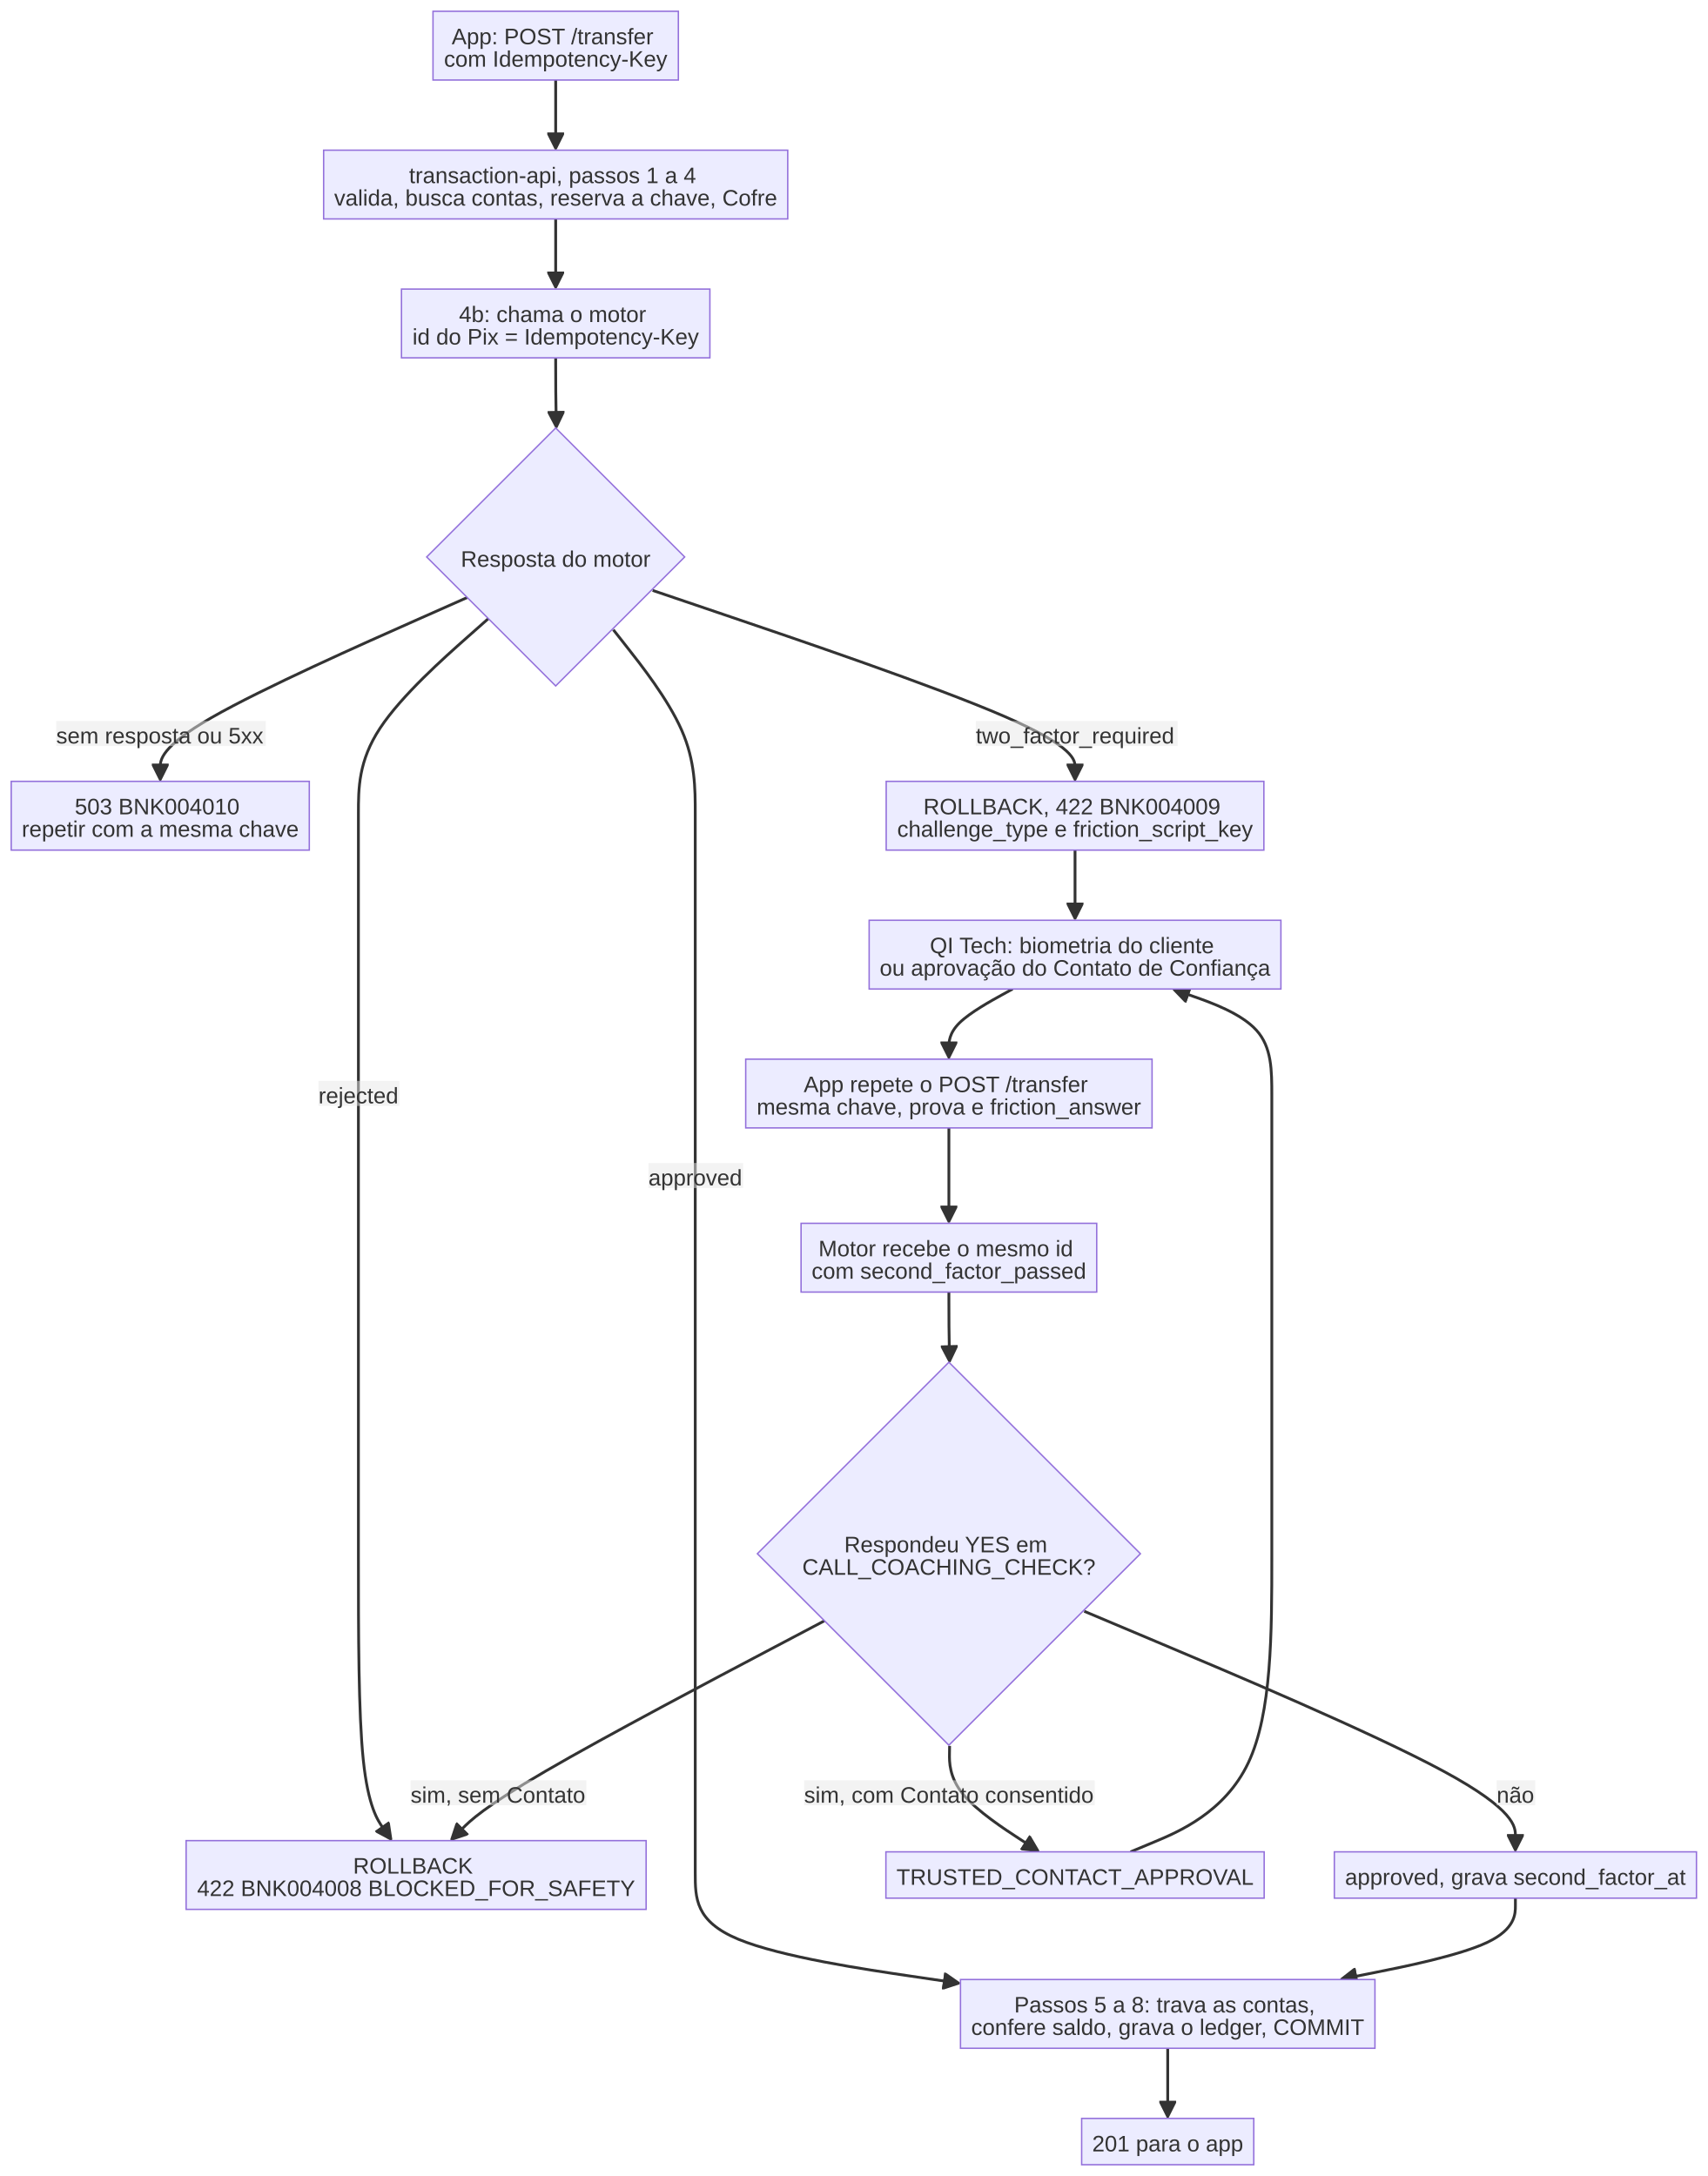
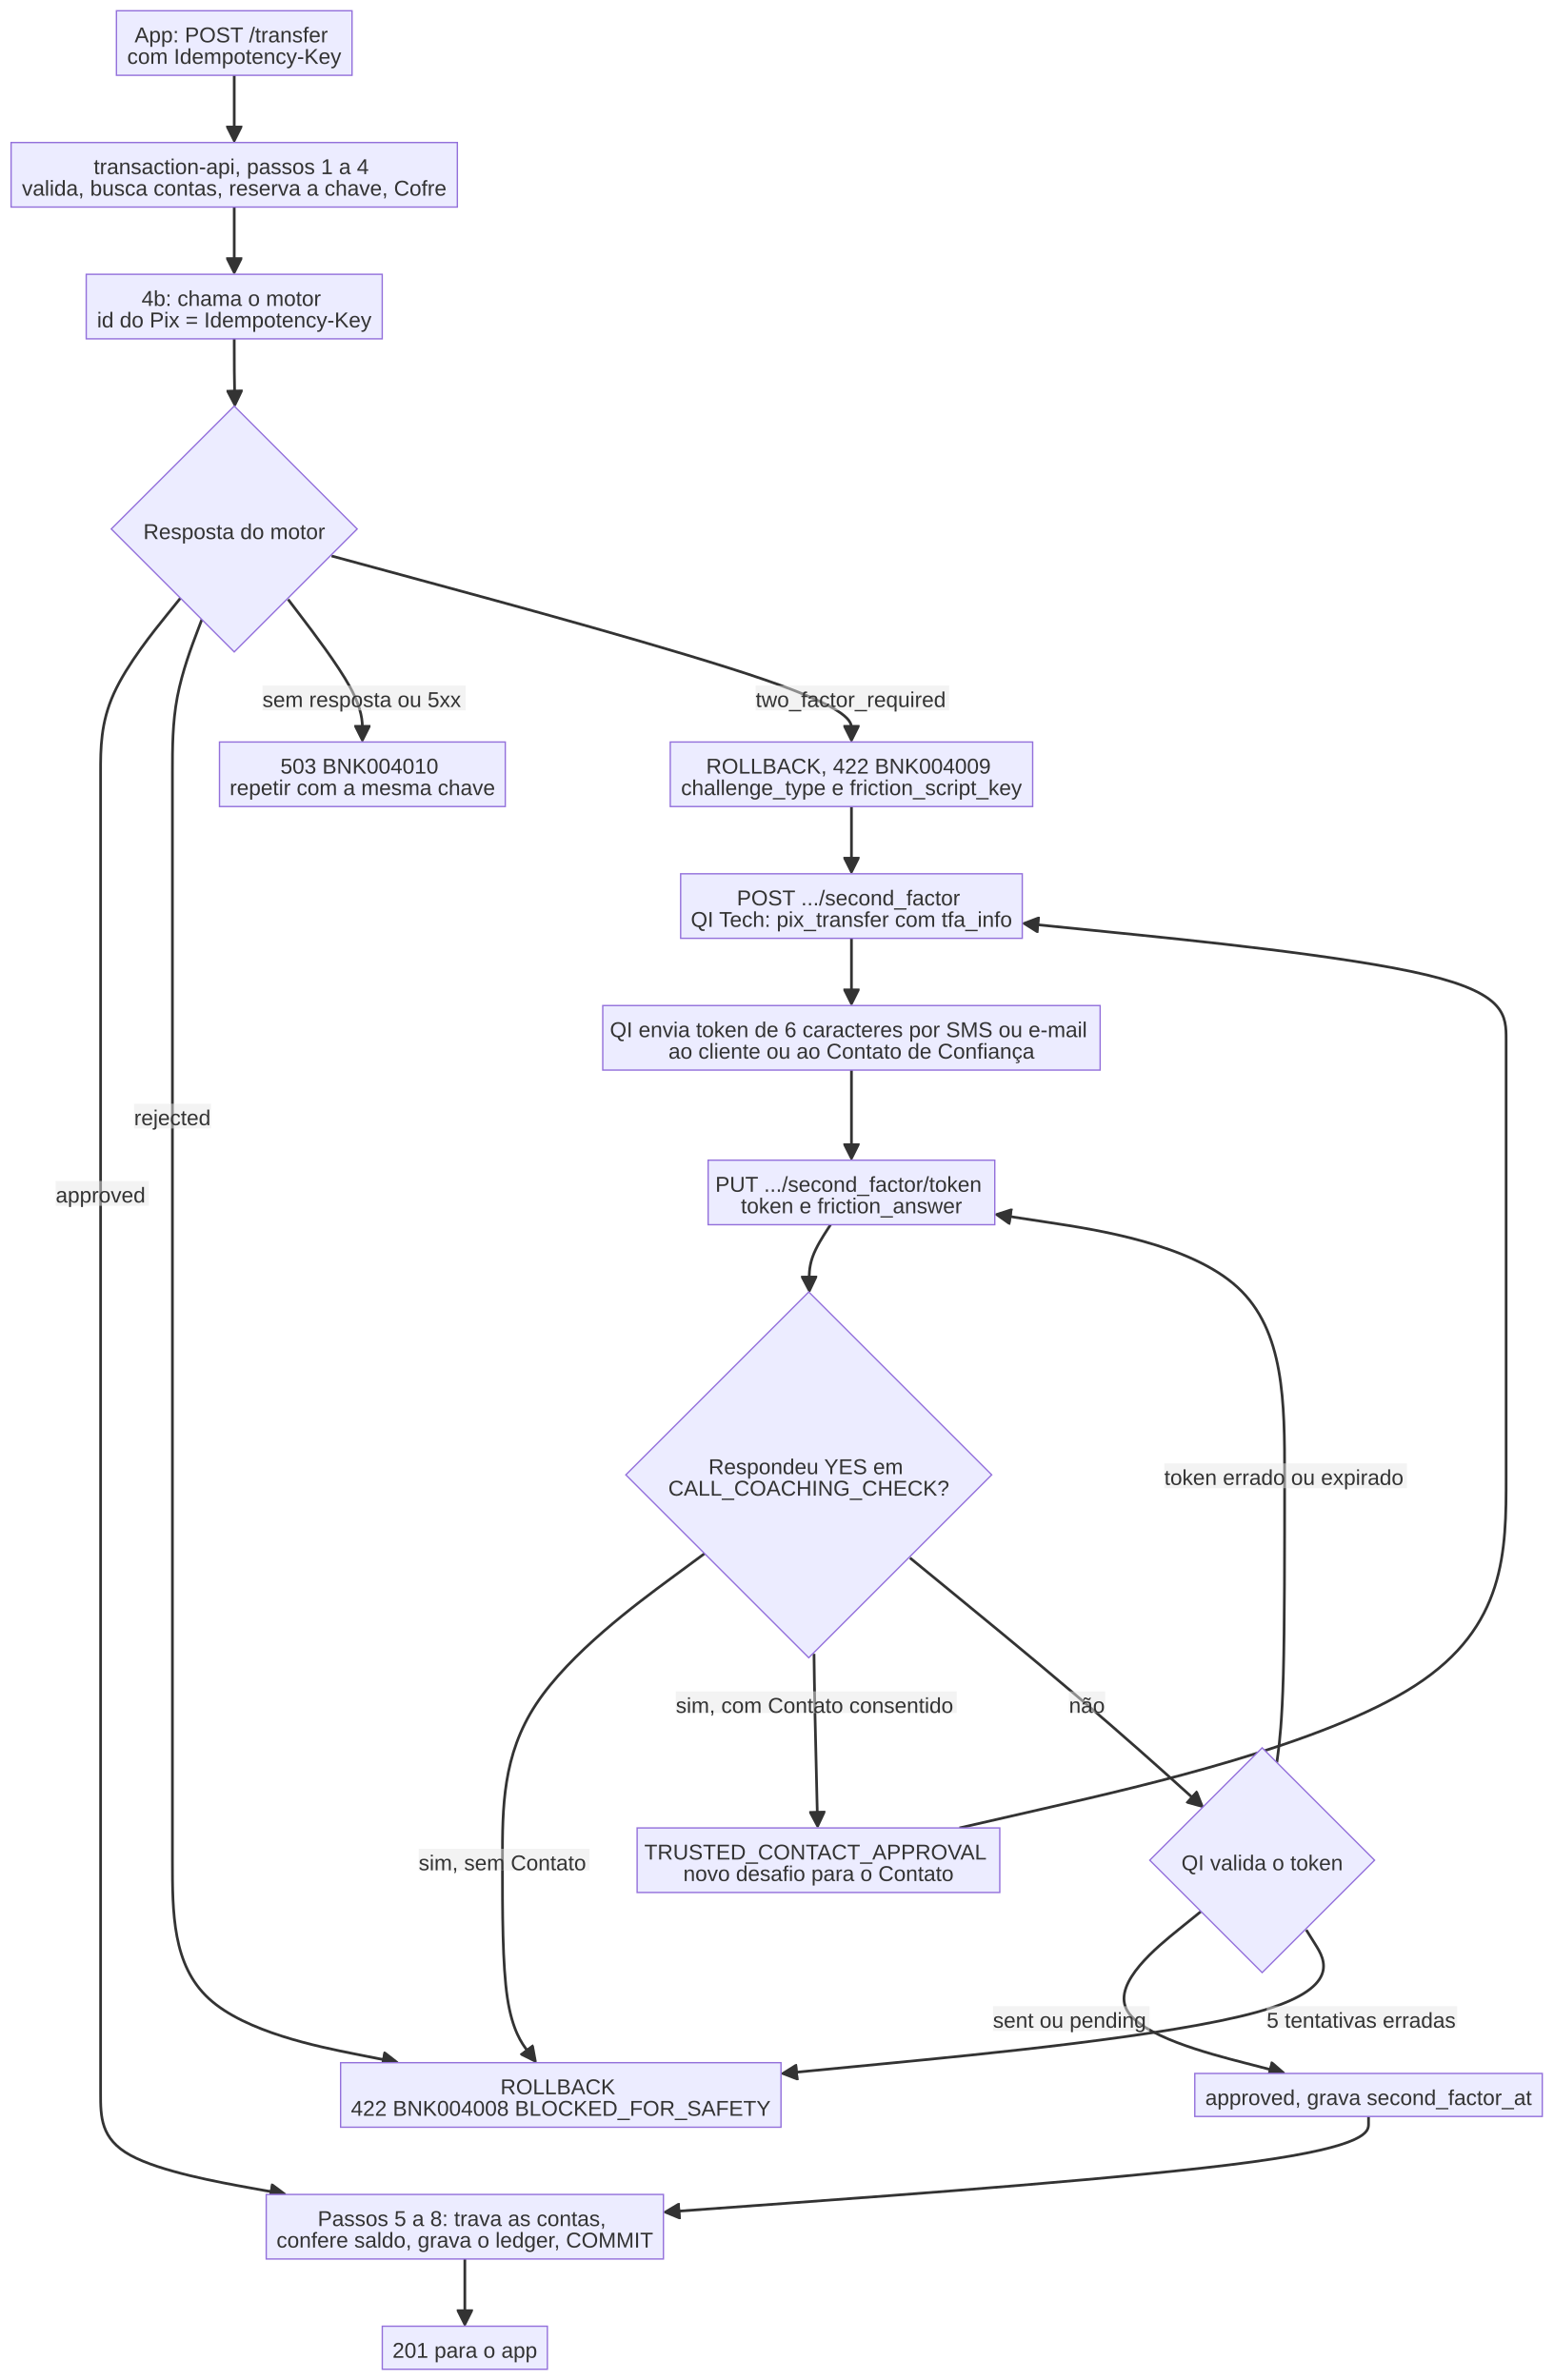
- <svg xmlns="http://www.w3.org/2000/svg" width="1217" height="1551" aria-roledescription="flowchart-v2" role="graphics-document document" viewBox="-8 -8 1216.906 1550.81" id="d_01_integracao_passo_4b">
+ <svg xmlns="http://www.w3.org/2000/svg" width="1155" height="1770" aria-roledescription="flowchart-v2" role="graphics-document document" viewBox="-8 -8 1154.533 1770.078" id="d_01_integracao_passo_4b">
  <rect x="-10000" y="-10000" width="40000" height="40000" fill="#ffffff" />
  <style>#d_01_integracao_passo_4b{font-family:Arial,Helvetica,sans-serif;font-size:16px;fill:#333;}#d_01_integracao_passo_4b .error-icon{fill:#552222;}#d_01_integracao_passo_4b .error-text{fill:#552222;stroke:#552222;}#d_01_integracao_passo_4b .edge-thickness-normal{stroke-width:2px;}#d_01_integracao_passo_4b .edge-thickness-thick{stroke-width:3.5px;}#d_01_integracao_passo_4b .edge-pattern-solid{stroke-dasharray:0;}#d_01_integracao_passo_4b .edge-pattern-dashed{stroke-dasharray:3;}#d_01_integracao_passo_4b .edge-pattern-dotted{stroke-dasharray:2;}#d_01_integracao_passo_4b .marker{fill:#333333;stroke:#333333;}#d_01_integracao_passo_4b .marker.cross{stroke:#333333;}#d_01_integracao_passo_4b svg{font-family:Arial,Helvetica,sans-serif;font-size:16px;}#d_01_integracao_passo_4b .label{font-family:Arial,Helvetica,sans-serif;color:#333;}#d_01_integracao_passo_4b .cluster-label text{fill:#333;}#d_01_integracao_passo_4b .cluster-label span,#d_01_integracao_passo_4b p{color:#333;}#d_01_integracao_passo_4b .label text,#d_01_integracao_passo_4b span,#d_01_integracao_passo_4b p{fill:#333;color:#333;}#d_01_integracao_passo_4b .node rect,#d_01_integracao_passo_4b .node circle,#d_01_integracao_passo_4b .node ellipse,#d_01_integracao_passo_4b .node polygon,#d_01_integracao_passo_4b .node path{fill:#ECECFF;stroke:#9370DB;stroke-width:1px;}#d_01_integracao_passo_4b .flowchart-label text{text-anchor:middle;}#d_01_integracao_passo_4b .node .katex path{fill:#000;stroke:#000;stroke-width:1px;}#d_01_integracao_passo_4b .node .label{text-align:center;}#d_01_integracao_passo_4b .node.clickable{cursor:pointer;}#d_01_integracao_passo_4b .arrowheadPath{fill:#333333;}#d_01_integracao_passo_4b .edgePath .path{stroke:#333333;stroke-width:2.0px;}#d_01_integracao_passo_4b .flowchart-link{stroke:#333333;fill:none;}#d_01_integracao_passo_4b .edgeLabel{background-color:#e8e8e8;text-align:center;}#d_01_integracao_passo_4b .edgeLabel rect{opacity:0.5;background-color:#e8e8e8;fill:#e8e8e8;}#d_01_integracao_passo_4b .labelBkg{background-color:rgba(232, 232, 232, 0.5);}#d_01_integracao_passo_4b .cluster rect{fill:#ffffde;stroke:#aaaa33;stroke-width:1px;}#d_01_integracao_passo_4b .cluster text{fill:#333;}#d_01_integracao_passo_4b .cluster span,#d_01_integracao_passo_4b p{color:#333;}#d_01_integracao_passo_4b div.mermaidTooltip{position:absolute;text-align:center;max-width:200px;padding:2px;font-family:Arial,Helvetica,sans-serif;font-size:12px;background:hsl(80, 100%, 96.275%);border:1px solid #aaaa33;border-radius:2px;pointer-events:none;z-index:100;}#d_01_integracao_passo_4b .flowchartTitleText{text-anchor:middle;font-size:18px;fill:#333;}#d_01_integracao_passo_4b :root{--mermaid-font-family:Arial,Helvetica,sans-serif;}</style>
  <g>
    <marker orient="auto" markerHeight="12" markerWidth="12" markerUnits="userSpaceOnUse" refY="5" refX="6" viewBox="0 0 10 10" class="marker flowchart" id="d_01_integracao_passo_4b_flowchart-pointEnd">
      <path style="stroke-width: 1; stroke-dasharray: 1, 0;" class="arrowMarkerPath" d="M 0 0 L 10 5 L 0 10 z" />
    </marker>
    <marker orient="auto" markerHeight="12" markerWidth="12" markerUnits="userSpaceOnUse" refY="5" refX="4.5" viewBox="0 0 10 10" class="marker flowchart" id="d_01_integracao_passo_4b_flowchart-pointStart">
      <path style="stroke-width: 1; stroke-dasharray: 1, 0;" class="arrowMarkerPath" d="M 0 5 L 10 10 L 10 0 z" />
    </marker>
    <marker orient="auto" markerHeight="11" markerWidth="11" markerUnits="userSpaceOnUse" refY="5" refX="11" viewBox="0 0 10 10" class="marker flowchart" id="d_01_integracao_passo_4b_flowchart-circleEnd">
      <circle style="stroke-width: 1; stroke-dasharray: 1, 0;" class="arrowMarkerPath" r="5" cy="5" cx="5" />
    </marker>
    <marker orient="auto" markerHeight="11" markerWidth="11" markerUnits="userSpaceOnUse" refY="5" refX="-1" viewBox="0 0 10 10" class="marker flowchart" id="d_01_integracao_passo_4b_flowchart-circleStart">
      <circle style="stroke-width: 1; stroke-dasharray: 1, 0;" class="arrowMarkerPath" r="5" cy="5" cx="5" />
    </marker>
    <marker orient="auto" markerHeight="11" markerWidth="11" markerUnits="userSpaceOnUse" refY="5.2" refX="12" viewBox="0 0 11 11" class="marker cross flowchart" id="d_01_integracao_passo_4b_flowchart-crossEnd">
      <path style="stroke-width: 2; stroke-dasharray: 1, 0;" class="arrowMarkerPath" d="M 1,1 l 9,9 M 10,1 l -9,9" />
    </marker>
    <marker orient="auto" markerHeight="11" markerWidth="11" markerUnits="userSpaceOnUse" refY="5.2" refX="-1" viewBox="0 0 11 11" class="marker cross flowchart" id="d_01_integracao_passo_4b_flowchart-crossStart">
      <path style="stroke-width: 2; stroke-dasharray: 1, 0;" class="arrowMarkerPath" d="M 1,1 l 9,9 M 10,1 l -9,9" />
    </marker>
    <g class="root">
      <g class="clusters" />
      <g class="edgePaths">
-         <path marker-end="url(#d_01_integracao_passo_4b_flowchart-pointEnd)" style="fill:none;" class="edge-thickness-normal edge-pattern-solid flowchart-link LS-A LE-B" id="L-A-B-0" d="M387.981,49L387.981,53.167C387.981,57.333,387.981,65.667,387.981,73.117C387.981,80.567,387.981,87.133,387.981,90.417L387.981,93.7" />
-         <path marker-end="url(#d_01_integracao_passo_4b_flowchart-pointEnd)" style="fill:none;" class="edge-thickness-normal edge-pattern-solid flowchart-link LS-B LE-C" id="L-B-C-0" d="M387.981,148L387.981,152.167C387.981,156.333,387.981,164.667,387.981,172.117C387.981,179.567,387.981,186.133,387.981,189.417L387.981,192.7" />
-         <path marker-end="url(#d_01_integracao_passo_4b_flowchart-pointEnd)" style="fill:none;" class="edge-thickness-normal edge-pattern-solid flowchart-link LS-C LE-D" id="L-C-D-0" d="M387.981,247L387.981,251.167C387.981,255.333,387.981,263.667,388.047,271.2C388.113,278.734,388.245,285.467,388.311,288.834L388.377,292.201" />
-         <path marker-end="url(#d_01_integracao_passo_4b_flowchart-pointEnd)" style="fill:none;" class="edge-thickness-normal edge-pattern-solid flowchart-link LS-D LE-E" id="L-D-E-0" d="M429.045,440.788L438.777,453.132C448.508,465.476,467.971,490.164,477.702,512.258C487.434,534.352,487.434,553.852,487.434,571.852C487.434,589.852,487.434,606.352,487.434,622.852C487.434,639.352,487.434,655.852,487.434,672.352C487.434,688.852,487.434,705.352,487.434,721.852C487.434,738.352,487.434,754.852,487.434,772.852C487.434,790.852,487.434,810.352,487.434,829.852C487.434,849.352,487.434,868.852,487.434,886.852C487.434,904.852,487.434,921.352,487.434,956.515C487.434,991.678,487.434,1045.504,487.434,1100.831C487.434,1156.157,487.434,1212.984,487.434,1251.147C487.434,1289.31,487.434,1308.81,487.434,1326.81C487.434,1344.81,487.434,1361.31,518.062,1374.063C548.69,1386.816,609.946,1395.822,640.574,1400.325L671.202,1404.828" />
-         <path marker-end="url(#d_01_integracao_passo_4b_flowchart-pointEnd)" style="fill:none;" class="edge-thickness-normal edge-pattern-solid flowchart-link LS-E LE-F" id="L-E-F-0" d="M824.122,1451.81L824.122,1455.977C824.122,1460.143,824.122,1468.477,824.122,1475.927C824.122,1483.377,824.122,1489.943,824.122,1493.227L824.122,1496.51" />
-         <path marker-end="url(#d_01_integracao_passo_4b_flowchart-pointEnd)" style="fill:none;" class="edge-thickness-normal edge-pattern-solid flowchart-link LS-D LE-G" id="L-D-G-0" d="M339.992,432.862L324.561,446.527C309.13,460.192,278.268,487.522,262.837,510.937C247.406,534.352,247.406,553.852,247.406,571.852C247.406,589.852,247.406,606.352,247.406,622.852C247.406,639.352,247.406,655.852,247.406,672.352C247.406,688.852,247.406,705.352,247.406,721.852C247.406,738.352,247.406,754.852,247.406,772.852C247.406,790.852,247.406,810.352,247.406,829.852C247.406,849.352,247.406,868.852,247.406,886.852C247.406,904.852,247.406,921.352,247.406,956.515C247.406,991.678,247.406,1045.504,247.406,1100.831C247.406,1156.157,247.406,1212.984,250.882,1246.341C254.357,1279.698,261.308,1289.586,264.783,1294.53L268.259,1299.474" />
-         <path marker-end="url(#d_01_integracao_passo_4b_flowchart-pointEnd)" style="fill:none;" class="edge-thickness-normal edge-pattern-solid flowchart-link LS-D LE-H" id="L-D-H-0" d="M324.948,417.819L288.491,433.991C252.033,450.163,179.118,482.507,142.661,503.463C106.203,524.418,106.203,533.985,106.203,538.768L106.203,543.552" />
-         <path marker-end="url(#d_01_integracao_passo_4b_flowchart-pointEnd)" style="fill:none;" class="edge-thickness-normal edge-pattern-solid flowchart-link LS-D LE-I" id="L-D-I-0" d="M457.069,412.763L507.237,429.778C557.405,446.793,657.74,480.822,707.908,502.62C758.076,524.418,758.076,533.985,758.076,538.768L758.076,543.552" />
-         <path marker-end="url(#d_01_integracao_passo_4b_flowchart-pointEnd)" style="fill:none;" class="edge-thickness-normal edge-pattern-solid flowchart-link LS-I LE-J" id="L-I-J-0" d="M758.076,597.852L758.076,602.018C758.076,606.185,758.076,614.518,758.076,621.968C758.076,629.418,758.076,635.985,758.076,639.268L758.076,642.552" />
-         <path marker-end="url(#d_01_integracao_passo_4b_flowchart-pointEnd)" style="fill:none;" class="edge-thickness-normal edge-pattern-solid flowchart-link LS-J LE-K" id="L-J-K-0" d="M713.583,696.852L706.017,701.018C698.45,705.185,683.316,713.518,675.75,720.968C668.183,728.418,668.183,734.985,668.183,738.268L668.183,741.552" />
-         <path marker-end="url(#d_01_integracao_passo_4b_flowchart-pointEnd)" style="fill:none;" class="edge-thickness-normal edge-pattern-solid flowchart-link LS-K LE-L" id="L-K-L-0" d="M668.183,795.852L668.183,801.518C668.183,807.185,668.183,818.518,668.183,828.968C668.183,839.418,668.183,848.985,668.183,853.768L668.183,858.552" />
-         <path marker-end="url(#d_01_integracao_passo_4b_flowchart-pointEnd)" style="fill:none;" class="edge-thickness-normal edge-pattern-solid flowchart-link LS-L LE-M" id="L-L-M-0" d="M668.183,912.852L668.183,917.018C668.183,921.185,668.183,929.518,668.249,937.052C668.315,944.585,668.447,951.319,668.513,954.686L668.579,958.053" />
-         <path marker-end="url(#d_01_integracao_passo_4b_flowchart-pointEnd)" style="fill:none;" class="edge-thickness-normal edge-pattern-solid flowchart-link LS-M LE-N" id="L-M-N-0" d="M764.64,1140.353L815.847,1161.929C867.054,1183.505,969.468,1226.658,1020.675,1254.35C1071.882,1282.043,1071.882,1294.277,1071.882,1300.393L1071.882,1306.51" />
-         <path marker-end="url(#d_01_integracao_passo_4b_flowchart-pointEnd)" style="fill:none;" class="edge-thickness-normal edge-pattern-solid flowchart-link LS-N LE-E" id="L-N-E-0" d="M1071.882,1344.81L1071.882,1350.31C1071.882,1355.81,1071.882,1366.81,1051.893,1376.304C1031.904,1385.797,991.926,1393.784,971.937,1397.778L951.948,1401.772" />
-         <path marker-end="url(#d_01_integracao_passo_4b_flowchart-pointEnd)" style="fill:none;" class="edge-thickness-normal edge-pattern-solid flowchart-link LS-M LE-O" id="L-M-O-0" d="M668.683,1236.31L668.6,1241.893C668.516,1247.477,668.35,1258.643,678.282,1270.745C688.215,1282.846,708.247,1295.883,718.263,1302.401L728.279,1308.919" />
-         <path marker-end="url(#d_01_integracao_passo_4b_flowchart-pointEnd)" style="fill:none;" class="edge-thickness-normal edge-pattern-solid flowchart-link LS-O LE-J" id="L-O-J-0" d="M797.627,1311.81L814.407,1304.81C831.186,1297.81,864.745,1283.81,881.525,1248.397C898.304,1212.984,898.304,1156.157,898.304,1100.831C898.304,1045.504,898.304,991.678,898.304,956.515C898.304,921.352,898.304,904.852,898.304,886.852C898.304,868.852,898.304,849.352,898.304,829.852C898.304,810.352,898.304,790.852,898.304,772.852C898.304,754.852,898.304,738.352,887.333,726.229C876.362,714.106,854.421,706.361,843.45,702.488L832.479,698.616" />
-         <path marker-end="url(#d_01_integracao_passo_4b_flowchart-pointEnd)" style="fill:none;" class="edge-thickness-normal edge-pattern-solid flowchart-link LS-M LE-G" id="L-M-G-0" d="M579.513,1147.14L540.737,1167.585C501.962,1188.03,424.41,1228.92,380.608,1254.406C336.806,1279.892,326.753,1289.975,321.726,1295.016L316.7,1300.057" />
+         <path marker-end="url(#d_01_integracao_passo_4b_flowchart-pointEnd)" style="fill:none;" class="edge-thickness-normal edge-pattern-solid flowchart-link LS-A LE-B" id="L-A-B-0" d="M165.91,48L165.91,52.167C165.91,56.333,165.91,64.667,165.91,72.117C165.91,79.567,165.91,86.133,165.91,89.417L165.91,92.7" />
+         <path marker-end="url(#d_01_integracao_passo_4b_flowchart-pointEnd)" style="fill:none;" class="edge-thickness-normal edge-pattern-solid flowchart-link LS-B LE-C" id="L-B-C-0" d="M165.91,146L165.91,150.167C165.91,154.333,165.91,162.667,165.91,170.117C165.91,177.567,165.91,184.133,165.91,187.417L165.91,190.7" />
+         <path marker-end="url(#d_01_integracao_passo_4b_flowchart-pointEnd)" style="fill:none;" class="edge-thickness-normal edge-pattern-solid flowchart-link LS-C LE-D" id="L-C-D-0" d="M165.91,244L165.91,248.167C165.91,252.333,165.91,260.667,165.976,268.2C166.042,275.734,166.174,282.467,166.24,285.834L166.306,289.201" />
+         <path marker-end="url(#d_01_integracao_passo_4b_flowchart-pointEnd)" style="fill:none;" class="edge-thickness-normal edge-pattern-solid flowchart-link LS-D LE-E" id="L-D-E-0" d="M125.906,436.847L116.012,449.098C106.118,461.349,86.329,485.85,76.435,507.684C66.541,529.518,66.541,548.685,66.541,566.435C66.541,584.185,66.541,600.518,66.541,616.852C66.541,633.185,66.541,649.518,66.541,665.852C66.541,682.185,66.541,698.518,66.541,714.852C66.541,731.185,66.541,747.518,66.541,765.268C66.541,783.018,66.541,802.185,66.541,821.352C66.541,840.518,66.541,859.685,66.541,877.435C66.541,895.185,66.541,911.518,66.541,946.523C66.541,981.527,66.541,1035.203,66.541,1090.296C66.541,1145.388,66.541,1201.897,66.541,1249.666C66.541,1297.435,66.541,1336.464,66.541,1375.492C66.541,1414.521,66.541,1453.549,66.541,1482.647C66.541,1511.745,66.541,1530.911,66.541,1548.661C66.541,1566.411,66.541,1582.745,88.702,1594.921C110.863,1607.097,155.185,1615.116,177.345,1619.125L199.506,1623.135" />
+         <path marker-end="url(#d_01_integracao_passo_4b_flowchart-pointEnd)" style="fill:none;" class="edge-thickness-normal edge-pattern-solid flowchart-link LS-E LE-F" id="L-E-F-0" d="M337.375,1672.078L337.375,1676.245C337.375,1680.411,337.375,1688.745,337.375,1696.195C337.375,1703.645,337.375,1710.211,337.375,1713.495L337.375,1716.778" />
+         <path marker-end="url(#d_01_integracao_passo_4b_flowchart-pointEnd)" style="fill:none;" class="edge-thickness-normal edge-pattern-solid flowchart-link LS-D LE-G" id="L-D-G-0" d="M141.821,452.763L138.176,462.361C134.531,471.959,127.241,491.155,123.596,510.337C119.951,529.518,119.951,548.685,119.951,566.435C119.951,584.185,119.951,600.518,119.951,616.852C119.951,633.185,119.951,649.518,119.951,665.852C119.951,682.185,119.951,698.518,119.951,714.852C119.951,731.185,119.951,747.518,119.951,765.268C119.951,783.018,119.951,802.185,119.951,821.352C119.951,840.518,119.951,859.685,119.951,877.435C119.951,895.185,119.951,911.518,119.951,946.523C119.951,981.527,119.951,1035.203,119.951,1090.296C119.951,1145.388,119.951,1201.897,119.951,1249.666C119.951,1297.435,119.951,1336.464,119.951,1375.492C119.951,1414.521,119.951,1453.549,147.126,1478.475C174.302,1503.4,228.652,1514.221,255.828,1519.632L283.003,1525.043" />
+         <path marker-end="url(#d_01_integracao_passo_4b_flowchart-pointEnd)" style="fill:none;" class="edge-thickness-normal edge-pattern-solid flowchart-link LS-D LE-H" id="L-D-H-0" d="M205.972,437.789L215.178,449.883C224.383,461.977,242.794,486.164,252,502.958C261.205,519.752,261.205,529.152,261.205,533.852L261.205,538.552" />
+         <path marker-end="url(#d_01_integracao_passo_4b_flowchart-pointEnd)" style="fill:none;" class="edge-thickness-normal edge-pattern-solid flowchart-link LS-D LE-I" id="L-D-I-0" d="M238.275,405.487L302.706,422.965C367.137,440.442,495.999,475.397,560.43,497.574C624.861,519.752,624.861,529.152,624.861,533.852L624.861,538.552" />
+         <path marker-end="url(#d_01_integracao_passo_4b_flowchart-pointEnd)" style="fill:none;" class="edge-thickness-normal edge-pattern-solid flowchart-link LS-I LE-J" id="L-I-J-0" d="M624.861,591.852L624.861,596.018C624.861,600.185,624.861,608.518,624.861,615.968C624.861,623.418,624.861,629.985,624.861,633.268L624.861,636.552" />
+         <path marker-end="url(#d_01_integracao_passo_4b_flowchart-pointEnd)" style="fill:none;" class="edge-thickness-normal edge-pattern-solid flowchart-link LS-J LE-K" id="L-J-K-0" d="M624.861,689.852L624.861,694.018C624.861,698.185,624.861,706.518,624.861,713.968C624.861,721.418,624.861,727.985,624.861,731.268L624.861,734.552" />
+         <path marker-end="url(#d_01_integracao_passo_4b_flowchart-pointEnd)" style="fill:none;" class="edge-thickness-normal edge-pattern-solid flowchart-link LS-K LE-L" id="L-K-L-0" d="M624.861,787.852L624.861,793.435C624.861,799.018,624.861,810.185,624.861,820.468C624.861,830.752,624.861,840.152,624.861,844.852L624.861,849.552" />
+         <path marker-end="url(#d_01_integracao_passo_4b_flowchart-pointEnd)" style="fill:none;" class="edge-thickness-normal edge-pattern-solid flowchart-link LS-L LE-M" id="L-L-M-0" d="M609.307,902.852L606.607,907.018C603.907,911.185,598.506,919.518,595.872,927.052C593.238,934.585,593.37,941.319,593.436,944.686L593.502,948.053" />
+         <path marker-end="url(#d_01_integracao_passo_4b_flowchart-pointEnd)" style="fill:none;" class="edge-thickness-normal edge-pattern-solid flowchart-link LS-M LE-G" id="L-M-G-0" d="M515.622,1147.423L490.575,1165.92C465.528,1184.417,415.434,1221.412,390.387,1259.423C365.34,1297.435,365.34,1336.464,365.34,1375.492C365.34,1414.521,365.34,1453.549,369.022,1477.942C372.704,1502.335,380.067,1512.091,383.749,1516.97L387.431,1521.848" />
+         <path marker-end="url(#d_01_integracao_passo_4b_flowchart-pointEnd)" style="fill:none;" class="edge-thickness-normal edge-pattern-solid flowchart-link LS-M LE-O" id="L-M-O-0" d="M597.016,1221.996L597.091,1228.064C597.165,1234.133,597.315,1246.27,597.747,1266.969C598.178,1287.669,598.892,1316.931,599.249,1331.563L599.606,1346.194" />
+         <path marker-end="url(#d_01_integracao_passo_4b_flowchart-pointEnd)" style="fill:none;" class="edge-thickness-normal edge-pattern-solid flowchart-link LS-O LE-J" id="L-O-J-0" d="M705.132,1351.492L772.885,1335.978C840.639,1320.464,976.146,1289.435,1043.899,1245.666C1111.652,1201.897,1111.652,1145.388,1111.652,1090.296C1111.652,1035.203,1111.652,981.527,1111.652,946.523C1111.652,911.518,1111.652,895.185,1111.652,877.435C1111.652,859.685,1111.652,840.518,1111.652,821.352C1111.652,802.185,1111.652,783.018,1111.652,765.268C1111.652,747.518,1111.652,731.185,1052.569,717.071C993.485,702.957,875.318,691.062,816.234,685.115L757.15,679.168" />
+         <path marker-end="url(#d_01_integracao_passo_4b_flowchart-pointEnd)" style="fill:none;" class="edge-thickness-normal edge-pattern-solid flowchart-link LS-M LE-P" id="L-M-P-0" d="M668.367,1150.644L690.303,1168.605C712.238,1186.565,756.108,1222.486,791.844,1252.858C827.58,1283.231,855.181,1308.056,868.981,1320.469L882.782,1332.882" />
+         <path marker-end="url(#d_01_integracao_passo_4b_flowchart-pointEnd)" style="fill:none;" class="edge-thickness-normal edge-pattern-solid flowchart-link LS-P LE-N" id="L-P-N-0" d="M884.761,1413.597L868.48,1426.761C852.199,1439.924,819.638,1466.251,829.238,1486.11C838.838,1505.969,890.601,1519.36,916.482,1526.055L942.363,1532.751" />
+         <path marker-end="url(#d_01_integracao_passo_4b_flowchart-pointEnd)" style="fill:none;" class="edge-thickness-normal edge-pattern-solid flowchart-link LS-N LE-E" id="L-N-E-0" d="M1009.342,1566.078L1009.342,1571.578C1009.342,1577.078,1009.342,1588.078,922.841,1599.886C836.34,1611.693,663.338,1624.309,576.838,1630.616L490.337,1636.924" />
+         <path marker-end="url(#d_01_integracao_passo_4b_flowchart-pointEnd)" style="fill:none;" class="edge-thickness-normal edge-pattern-solid flowchart-link LS-P LE-L" id="L-P-L-0" d="M941.175,1302.84L942.136,1295.434C943.097,1288.028,945.019,1273.217,945.98,1237.557C946.941,1201.897,946.941,1145.388,946.941,1090.296C946.941,1035.203,946.941,981.527,911.896,949.358C876.85,917.188,806.759,906.525,771.713,901.193L736.667,895.861" />
+         <path marker-end="url(#d_01_integracao_passo_4b_flowchart-pointEnd)" style="fill:none;" class="edge-thickness-normal edge-pattern-solid flowchart-link LS-P LE-G" id="L-P-G-0" d="M963.012,1427.309L969.821,1438.187C976.631,1449.065,990.25,1470.822,926.04,1488.562C861.83,1506.302,719.791,1520.025,648.772,1526.887L577.752,1533.748" />
      </g>
      <g class="edgeLabels">
        <g class="edgeLabel">
          <g transform="translate(0, 0)" class="label">
            <rect height="0" width="0" ry="0" rx="0" />
            <text style="">
              <tspan class="row" x="0" dy="1em" xml:space="preserve" />
            </text>
          </g>
        </g>
        <g class="edgeLabel">
          <g transform="translate(0, 0)" class="label">
            <rect height="0" width="0" ry="0" rx="0" />
            <text style="">
              <tspan class="row" x="0" dy="1em" xml:space="preserve" />
            </text>
          </g>
        </g>
        <g class="edgeLabel">
          <g transform="translate(0, 0)" class="label">
            <rect height="0" width="0" ry="0" rx="0" />
            <text style="">
              <tspan class="row" x="0" dy="1em" xml:space="preserve" />
            </text>
          </g>
        </g>
-         <g transform="translate(487.4336, 829.8516)" class="edgeLabel">
-           <g transform="translate(-33.35938, -9)" class="label">
-             <rect height="17.824" width="67.518" ry="0" rx="0" />
+         <g transform="translate(66.54102, 878.8516)" class="edgeLabel">
+           <g transform="translate(-33.41016, -8.5)" class="label">
+             <rect height="18.436" width="69.317" ry="0" rx="0" />
            <text style="">
              <tspan class="row" x="0" dy="1em" xml:space="preserve">approved</tspan>
            </text>
          </g>
        </g>
        <g class="edgeLabel">
          <g transform="translate(0, 0)" class="label">
            <rect height="0" width="0" ry="0" rx="0" />
            <text style="">
              <tspan class="row" x="0" dy="1em" xml:space="preserve" />
            </text>
          </g>
        </g>
-         <g transform="translate(247.4062, 771.3516)" class="edgeLabel">
-           <g transform="translate(-28.46354, -9)" class="label">
-             <rect height="17.824" width="57.725" ry="0" rx="0" />
+         <g transform="translate(119.9512, 821.3516)" class="edgeLabel">
+           <g transform="translate(-28.51172, -8.5)" class="label">
+             <rect height="18.436" width="57.22" ry="0" rx="0" />
            <text style="">
              <tspan class="row" x="0" dy="1em" xml:space="preserve">rejected</tspan>
            </text>
          </g>
        </g>
-         <g transform="translate(106.2031, 514.8516)" class="edgeLabel">
-           <g transform="translate(-74.14584, -9)" class="label">
-             <rect height="17.824" width="149.288" ry="0" rx="0" />
+         <g transform="translate(261.2051, 510.3516)" class="edgeLabel">
+           <g transform="translate(-74.3125, -8.5)" class="label">
+             <rect height="18.436" width="151.086" ry="0" rx="0" />
            <text style="">
              <tspan class="row" x="0" dy="1em" xml:space="preserve">sem resposta ou 5xx</tspan>
            </text>
          </g>
        </g>
-         <g transform="translate(758.0755, 514.8516)" class="edgeLabel">
-           <g transform="translate(-70.70834, -9)" class="label">
-             <rect height="17.824" width="143.802" ry="0" rx="0" />
+         <g transform="translate(624.8613, 510.3516)" class="edgeLabel">
+           <g transform="translate(-71.25781, -8.5)" class="label">
+             <rect height="18.436" width="143.979" ry="0" rx="0" />
            <text style="">
              <tspan class="row" x="0" dy="1em" xml:space="preserve">two_factor_required</tspan>
            </text>
          </g>
        </g>
        <g class="edgeLabel">
          <g transform="translate(0, 0)" class="label">
            <rect height="0" width="0" ry="0" rx="0" />
            <text style="">
              <tspan class="row" x="0" dy="1em" xml:space="preserve" />
            </text>
          </g>
        </g>
        <g class="edgeLabel">
          <g transform="translate(0, 0)" class="label">
            <rect height="0" width="0" ry="0" rx="0" />
            <text style="">
              <tspan class="row" x="0" dy="1em" xml:space="preserve" />
            </text>
          </g>
        </g>
        <g class="edgeLabel">
          <g transform="translate(0, 0)" class="label">
            <rect height="0" width="0" ry="0" rx="0" />
            <text style="">
              <tspan class="row" x="0" dy="1em" xml:space="preserve" />
            </text>
          </g>
        </g>
        <g class="edgeLabel">
          <g transform="translate(0, 0)" class="label">
            <rect height="0" width="0" ry="0" rx="0" />
            <text style="">
              <tspan class="row" x="0" dy="1em" xml:space="preserve" />
            </text>
          </g>
        </g>
-         <g transform="translate(1071.882, 1269.81)" class="edgeLabel">
-           <g transform="translate(-13.34896, -9)" class="label">
-             <rect height="17.824" width="27.512" ry="0" rx="0" />
+         <g transform="translate(365.3398, 1375.492)" class="edgeLabel">
+           <g transform="translate(-62.29297, -8.5)" class="label">
+             <rect height="16.131" width="127.057" ry="0" rx="0" />
+             <text style="">
+               <tspan class="row" x="0" dy="1em" xml:space="preserve">sim, sem Contato</tspan>
+             </text>
+           </g>
+         </g>
+         <g transform="translate(597.4648, 1258.406)" class="edgeLabel">
+           <g transform="translate(-103.2109, -8.5)" class="label">
+             <rect height="16.131" width="208.857" ry="0" rx="0" />
+             <text style="">
+               <tspan class="row" x="0" dy="1em" xml:space="preserve">sim, com Contato consentido</tspan>
+             </text>
+           </g>
+         </g>
+         <g class="edgeLabel">
+           <g transform="translate(0, 0)" class="label">
+             <rect height="0" width="0" ry="0" rx="0" />
+             <text style="">
+               <tspan class="row" x="0" dy="1em" xml:space="preserve" />
+             </text>
+           </g>
+         </g>
+         <g transform="translate(799.9785, 1258.406)" class="edgeLabel">
+           <g transform="translate(-13.39844, -8.5)" class="label">
+             <rect height="16.131" width="27.007" ry="0" rx="0" />
            <text style="">
              <tspan class="row" x="0" dy="1em" xml:space="preserve">não</tspan>
            </text>
          </g>
        </g>
-         <g class="edgeLabel">
-           <g transform="translate(0, 0)" class="label">
-             <rect height="0" width="0" ry="0" rx="0" />
-             <text style="">
-               <tspan class="row" x="0" dy="1em" xml:space="preserve" />
-             </text>
-           </g>
-         </g>
-         <g transform="translate(668.183, 1269.81)" class="edgeLabel">
-           <g transform="translate(-103.1615, -9)" class="label">
-             <rect height="17.824" width="207.06" ry="0" rx="0" />
-             <text style="">
-               <tspan class="row" x="0" dy="1em" xml:space="preserve">sim, com Contato consentido</tspan>
-             </text>
-           </g>
-         </g>
-         <g class="edgeLabel">
-           <g transform="translate(0, 0)" class="label">
-             <rect height="0" width="0" ry="0" rx="0" />
-             <text style="">
-               <tspan class="row" x="0" dy="1em" xml:space="preserve" />
-             </text>
-           </g>
-         </g>
-         <g transform="translate(346.8587, 1269.81)" class="edgeLabel">
-           <g transform="translate(-62.24479, -9)" class="label">
-             <rect height="17.824" width="125.259" ry="0" rx="0" />
-             <text style="">
-               <tspan class="row" x="0" dy="1em" xml:space="preserve">sim, sem Contato</tspan>
+         <g transform="translate(787.0762, 1492.578)" class="edgeLabel">
+           <g transform="translate(-56.98828, -8.5)" class="label">
+             <rect height="18.436" width="116.453" ry="0" rx="0" />
+             <text style="">
+               <tspan class="row" x="0" dy="1em" xml:space="preserve">sent ou pending</tspan>
+             </text>
+           </g>
+         </g>
+         <g class="edgeLabel">
+           <g transform="translate(0, 0)" class="label">
+             <rect height="0" width="0" ry="0" rx="0" />
+             <text style="">
+               <tspan class="row" x="0" dy="1em" xml:space="preserve" />
+             </text>
+           </g>
+         </g>
+         <g transform="translate(946.9414, 1088.879)" class="edgeLabel">
+           <g transform="translate(-89.5, -8.5)" class="label">
+             <rect height="18.436" width="180.448" ry="0" rx="0" />
+             <text style="">
+               <tspan class="row" x="0" dy="1em" xml:space="preserve">token errado ou expirado</tspan>
+             </text>
+           </g>
+         </g>
+         <g transform="translate(1003.869, 1492.578)" class="edgeLabel">
+           <g transform="translate(-70.26562, -8.5)" class="label">
+             <rect height="16.131" width="141.683" ry="0" rx="0" />
+             <text style="">
+               <tspan class="row" x="0" dy="1em" xml:space="preserve">5 tentativas erradas</tspan>
            </text>
          </g>
        </g>
      </g>
      <g class="nodes">
-         <g transform="translate(387.9811, 24.5)" data-id="A" data-node="true" id="flowchart-A-0" class="node default default flowchart-label">
-           <rect height="49" width="174.846" y="-24.5" x="-87.423" ry="0" rx="0" style="" class="basic label-container" />
-           <g transform="translate(0, -17)" style="" class="label">
+         <g transform="translate(165.9102, 24)" data-id="A" data-node="true" id="flowchart-A-0" class="node default default flowchart-label">
+           <rect height="48" width="175.18" y="-24" x="-87.59" ry="0" rx="0" style="" class="basic label-container" />
+           <g transform="translate(0, -16.5)" style="" class="label">
            <rect />
            <text style="">
              <tspan class="row" x="0" dy="1em" xml:space="preserve">App: POST /transfer</tspan>
              <tspan class="row" x="0" dy="1em" xml:space="preserve">com Idempotency-Key</tspan>
            </text>
          </g>
        </g>
-         <g transform="translate(387.9811, 123.5)" data-id="B" data-node="true" id="flowchart-B-1" class="node default default flowchart-label">
-           <rect height="49" width="330.719" y="-24.5" x="-165.359" ry="0" rx="0" style="" class="basic label-container" />
-           <g transform="translate(0, -17)" style="" class="label">
+         <g transform="translate(165.9102, 122)" data-id="B" data-node="true" id="flowchart-B-1" class="node default default flowchart-label">
+           <rect height="48" width="331.82" y="-24" x="-165.91" ry="0" rx="0" style="" class="basic label-container" />
+           <g transform="translate(0, -16.5)" style="" class="label">
            <rect />
            <text style="">
              <tspan class="row" x="0" dy="1em" xml:space="preserve">transaction-api, passos 1 a 4</tspan>
              <tspan class="row" x="0" dy="1em" xml:space="preserve">valida, busca contas, reserva a chave, Cofre</tspan>
            </text>
          </g>
        </g>
-         <g transform="translate(387.9811, 222.5)" data-id="C" data-node="true" id="flowchart-C-3" class="node default default flowchart-label">
-           <rect height="49" width="219.776" y="-24.5" x="-109.888" ry="0" rx="0" style="" class="basic label-container" />
-           <g transform="translate(0, -17)" style="" class="label">
+         <g transform="translate(165.9102, 220)" data-id="C" data-node="true" id="flowchart-C-3" class="node default default flowchart-label">
+           <rect height="48" width="220.109" y="-24" x="-110.055" ry="0" rx="0" style="" class="basic label-container" />
+           <g transform="translate(0, -16.5)" style="" class="label">
            <rect />
            <text style="">
              <tspan class="row" x="0" dy="1em" xml:space="preserve">4b: chama o motor</tspan>
              <tspan class="row" x="0" dy="1em" xml:space="preserve">id do Pix = Idempotency-Key</tspan>
            </text>
          </g>
        </g>
-         <g transform="translate(387.9811, 388.9258)" data-id="D" data-node="true" id="flowchart-D-5" class="node default default flowchart-label">
-           <polygon style="" transform="translate(-91.92578,91.92578)" class="label-container" points="91.926,0 183.852,-91.926 91.926,-183.852 0,-91.926" />
-           <g transform="translate(0, -9)" style="" class="label">
+         <g transform="translate(165.9102, 385.4258)" data-id="D" data-node="true" id="flowchart-D-5" class="node default default flowchart-label">
+           <polygon style="" transform="translate(-91.42578,91.42578)" class="label-container" points="91.426,0 182.852,-91.426 91.426,-182.852 0,-91.426" />
+           <g transform="translate(0, -8.5)" style="" class="label">
            <rect />
            <text style="">
              <tspan class="row" x="0" dy="1em" xml:space="preserve">Resposta do motor</tspan>
            </text>
          </g>
        </g>
-         <g transform="translate(824.1217, 1427.31)" data-id="E" data-node="true" id="flowchart-E-7" class="node default default flowchart-label">
-           <rect height="49" width="295.352" y="-24.5" x="-147.676" ry="0" rx="0" style="" class="basic label-container" />
-           <g transform="translate(0, -17)" style="" class="label">
+         <g transform="translate(337.375, 1648.078)" data-id="E" data-node="true" id="flowchart-E-7" class="node default default flowchart-label">
+           <rect height="48" width="295.352" y="-24" x="-147.676" ry="0" rx="0" style="" class="basic label-container" />
+           <g transform="translate(0, -16.5)" style="" class="label">
            <rect />
            <text style="">
              <tspan class="row" x="0" dy="1em" xml:space="preserve">Passos 5 a 8: trava as contas,</tspan>
              <tspan class="row" x="0" dy="1em" xml:space="preserve">confere saldo, grava o ledger, COMMIT</tspan>
            </text>
          </g>
        </g>
-         <g transform="translate(824.1217, 1518.31)" data-id="F" data-node="true" id="flowchart-F-9" class="node default default flowchart-label">
-           <rect height="33" width="122.656" y="-16.5" x="-61.328" ry="0" rx="0" style="" class="basic label-container" />
-           <g transform="translate(0, -9)" style="" class="label">
+         <g transform="translate(337.375, 1738.078)" data-id="F" data-node="true" id="flowchart-F-9" class="node default default flowchart-label">
+           <rect height="32" width="122.75" y="-16" x="-61.375" ry="0" rx="0" style="" class="basic label-container" />
+           <g transform="translate(0, -8.5)" style="" class="label">
            <rect />
            <text style="">
              <tspan class="row" x="0" dy="1em" xml:space="preserve">201 para o app</tspan>
            </text>
          </g>
        </g>
-         <g transform="translate(288.5286, 1328.31)" data-id="G" data-node="true" id="flowchart-G-11" class="node default default flowchart-label">
-           <rect height="49" width="327.81" y="-24.5" x="-163.905" ry="0" rx="0" style="" class="basic label-container" />
-           <g transform="translate(0, -17)" style="" class="label">
+         <g transform="translate(408.7383, 1550.078)" data-id="G" data-node="true" id="flowchart-G-11" class="node default default flowchart-label">
+           <rect height="48" width="327.477" y="-24" x="-163.738" ry="0" rx="0" style="" class="basic label-container" />
+           <g transform="translate(0, -16.5)" style="" class="label">
            <rect />
            <text style="">
              <tspan class="row" x="0" dy="1em" xml:space="preserve">ROLLBACK</tspan>
              <tspan class="row" x="0" dy="1em" xml:space="preserve">422 BNK004008 BLOCKED_FOR_SAFETY</tspan>
            </text>
          </g>
        </g>
-         <g transform="translate(106.2031, 573.3516)" data-id="H" data-node="true" id="flowchart-H-13" class="node default default flowchart-label">
-           <rect height="49" width="212.406" y="-24.5" x="-106.203" ry="0" rx="0" style="" class="basic label-container" />
-           <g transform="translate(0, -17)" style="" class="label">
+         <g transform="translate(261.2051, 567.8516)" data-id="H" data-node="true" id="flowchart-H-13" class="node default default flowchart-label">
+           <rect height="48" width="212.508" y="-24" x="-106.254" ry="0" rx="0" style="" class="basic label-container" />
+           <g transform="translate(0, -16.5)" style="" class="label">
            <rect />
            <text style="">
              <tspan class="row" x="0" dy="1em" xml:space="preserve">503 BNK004010</tspan>
              <tspan class="row" x="0" dy="1em" xml:space="preserve">repetir com a mesma chave</tspan>
            </text>
          </g>
        </g>
-         <g transform="translate(758.0755, 573.3516)" data-id="I" data-node="true" id="flowchart-I-15" class="node default default flowchart-label">
-           <rect height="49" width="269.143" y="-24.5" x="-134.572" ry="0" rx="0" style="" class="basic label-container" />
-           <g transform="translate(0, -17)" style="" class="label">
+         <g transform="translate(624.8613, 567.8516)" data-id="I" data-node="true" id="flowchart-I-15" class="node default default flowchart-label">
+           <rect height="48" width="269.477" y="-24" x="-134.738" ry="0" rx="0" style="" class="basic label-container" />
+           <g transform="translate(0, -16.5)" style="" class="label">
            <rect />
            <text style="">
              <tspan class="row" x="0" dy="1em" xml:space="preserve">ROLLBACK, 422 BNK004009</tspan>
              <tspan class="row" x="0" dy="1em" xml:space="preserve">challenge_type e friction_script_key</tspan>
            </text>
          </g>
        </g>
-         <g transform="translate(758.0755, 672.3516)" data-id="J" data-node="true" id="flowchart-J-17" class="node default default flowchart-label">
-           <rect height="49" width="293.427" y="-24.5" x="-146.714" ry="0" rx="0" style="" class="basic label-container" />
-           <g transform="translate(0, -17)" style="" class="label">
-             <rect />
-             <text style="">
-               <tspan class="row" x="0" dy="1em" xml:space="preserve">QI Tech: biometria do cliente</tspan>
-               <tspan class="row" x="0" dy="1em" xml:space="preserve">ou aprovação do Contato de Confiança</tspan>
-             </text>
-           </g>
-         </g>
-         <g transform="translate(668.183, 771.3516)" data-id="K" data-node="true" id="flowchart-K-19" class="node default default flowchart-label">
-           <rect height="49" width="289.57" y="-24.5" x="-144.785" ry="0" rx="0" style="" class="basic label-container" />
-           <g transform="translate(0, -17)" style="" class="label">
-             <rect />
-             <text style="">
-               <tspan class="row" x="0" dy="1em" xml:space="preserve">App repete o POST /transfer</tspan>
-               <tspan class="row" x="0" dy="1em" xml:space="preserve">mesma chave, prova e friction_answer</tspan>
-             </text>
-           </g>
-         </g>
-         <g transform="translate(668.183, 888.3516)" data-id="L" data-node="true" id="flowchart-L-21" class="node default default flowchart-label">
-           <rect height="49" width="210.677" y="-24.5" x="-105.339" ry="0" rx="0" style="" class="basic label-container" />
-           <g transform="translate(0, -17)" style="" class="label">
-             <rect />
-             <text style="">
-               <tspan class="row" x="0" dy="1em" xml:space="preserve">Motor recebe o mesmo id</tspan>
-               <tspan class="row" x="0" dy="1em" xml:space="preserve">com second_factor_passed</tspan>
-             </text>
-           </g>
-         </g>
-         <g transform="translate(668.183, 1099.331)" data-id="M" data-node="true" id="flowchart-M-23" class="node default default flowchart-label">
-           <polygon style="" transform="translate(-136.4792,136.4792)" class="label-container" points="136.479,0 272.958,-136.479 136.479,-272.958 0,-136.479" />
-           <g transform="translate(0, -17)" style="" class="label">
+         <g transform="translate(624.8613, 665.8516)" data-id="J" data-node="true" id="flowchart-J-17" class="node default default flowchart-label">
+           <rect height="48" width="254.031" y="-24" x="-127.016" ry="0" rx="0" style="" class="basic label-container" />
+           <g transform="translate(0, -16.5)" style="" class="label">
+             <rect />
+             <text style="">
+               <tspan class="row" x="0" dy="1em" xml:space="preserve">POST .../second_factor</tspan>
+               <tspan class="row" x="0" dy="1em" xml:space="preserve">QI Tech: pix_transfer com tfa_info</tspan>
+             </text>
+           </g>
+         </g>
+         <g transform="translate(624.8613, 763.8516)" data-id="K" data-node="true" id="flowchart-K-19" class="node default default flowchart-label">
+           <rect height="48" width="369.844" y="-24" x="-184.922" ry="0" rx="0" style="" class="basic label-container" />
+           <g transform="translate(0, -16.5)" style="" class="label">
+             <rect />
+             <text style="">
+               <tspan class="row" x="0" dy="1em" xml:space="preserve">QI envia token de 6 caracteres por SMS ou e-mail</tspan>
+               <tspan class="row" x="0" dy="1em" xml:space="preserve">ao cliente ou ao Contato de Confiança</tspan>
+             </text>
+           </g>
+         </g>
+         <g transform="translate(624.8613, 878.8516)" data-id="L" data-node="true" id="flowchart-L-21" class="node default default flowchart-label">
+           <rect height="48" width="213.133" y="-24" x="-106.566" ry="0" rx="0" style="" class="basic label-container" />
+           <g transform="translate(0, -16.5)" style="" class="label">
+             <rect />
+             <text style="">
+               <tspan class="row" x="0" dy="1em" xml:space="preserve">PUT .../second_factor/token</tspan>
+               <tspan class="row" x="0" dy="1em" xml:space="preserve">token e friction_answer</tspan>
+             </text>
+           </g>
+         </g>
+         <g transform="translate(593.1055, 1088.879)" data-id="M" data-node="true" id="flowchart-M-23" class="node default default flowchart-label">
+           <polygon style="" transform="translate(-136.0273,136.0273)" class="label-container" points="136.027,0 272.055,-136.027 136.027,-272.055 0,-136.027" />
+           <g transform="translate(0, -16.5)" style="" class="label">
            <rect />
            <text style="">
              <tspan class="row" x="0" dy="1em" xml:space="preserve">Respondeu YES em</tspan>
              <tspan class="row" x="0" dy="1em" xml:space="preserve">CALL_COACHING_CHECK?</tspan>
            </text>
          </g>
        </g>
-         <g transform="translate(1071.882, 1328.31)" data-id="N" data-node="true" id="flowchart-N-25" class="node default default flowchart-label">
-           <rect height="33" width="258.049" y="-16.5" x="-129.025" ry="0" rx="0" style="" class="basic label-container" />
-           <g transform="translate(0, -9)" style="" class="label">
+         <g transform="translate(600.3203, 1375.492)" data-id="O" data-node="true" id="flowchart-O-27" class="node default default flowchart-label">
+           <rect height="48" width="269.664" y="-24" x="-134.832" ry="0" rx="0" style="" class="basic label-container" />
+           <g transform="translate(0, -16.5)" style="" class="label">
+             <rect />
+             <text style="">
+               <tspan class="row" x="0" dy="1em" xml:space="preserve">TRUSTED_CONTACT_APPROVAL</tspan>
+               <tspan class="row" x="0" dy="1em" xml:space="preserve">novo desafio para o Contato</tspan>
+             </text>
+           </g>
+         </g>
+         <g transform="translate(930.2422, 1375.492)" data-id="P" data-node="true" id="flowchart-P-31" class="node default default flowchart-label">
+           <polygon style="" transform="translate(-83.58594,83.58594)" class="label-container" points="83.586,0 167.172,-83.586 83.586,-167.172 0,-83.586" />
+           <g transform="translate(0, -8.5)" style="" class="label">
+             <rect />
+             <text style="">
+               <tspan class="row" x="0" dy="1em" xml:space="preserve">QI valida o token</tspan>
+             </text>
+           </g>
+         </g>
+         <g transform="translate(1009.342, 1550.078)" data-id="N" data-node="true" id="flowchart-N-33" class="node default default flowchart-label">
+           <rect height="32" width="258.383" y="-16" x="-129.191" ry="0" rx="0" style="" class="basic label-container" />
+           <g transform="translate(0, -8.5)" style="" class="label">
            <rect />
            <text style="">
              <tspan class="row" x="0" dy="1em" xml:space="preserve">approved, grava second_factor_at</tspan>
-             </text>
-           </g>
-         </g>
-         <g transform="translate(758.0755, 1328.31)" data-id="O" data-node="true" id="flowchart-O-29" class="node default default flowchart-label">
-           <rect height="33" width="269.562" y="-16.5" x="-134.781" ry="0" rx="0" style="" class="basic label-container" />
-           <g transform="translate(0, -9)" style="" class="label">
-             <rect />
-             <text style="">
-               <tspan class="row" x="0" dy="1em" xml:space="preserve">TRUSTED_CONTACT_APPROVAL</tspan>
            </text>
          </g>
        </g>
      </g>
    </g>
  </g>
</svg>
